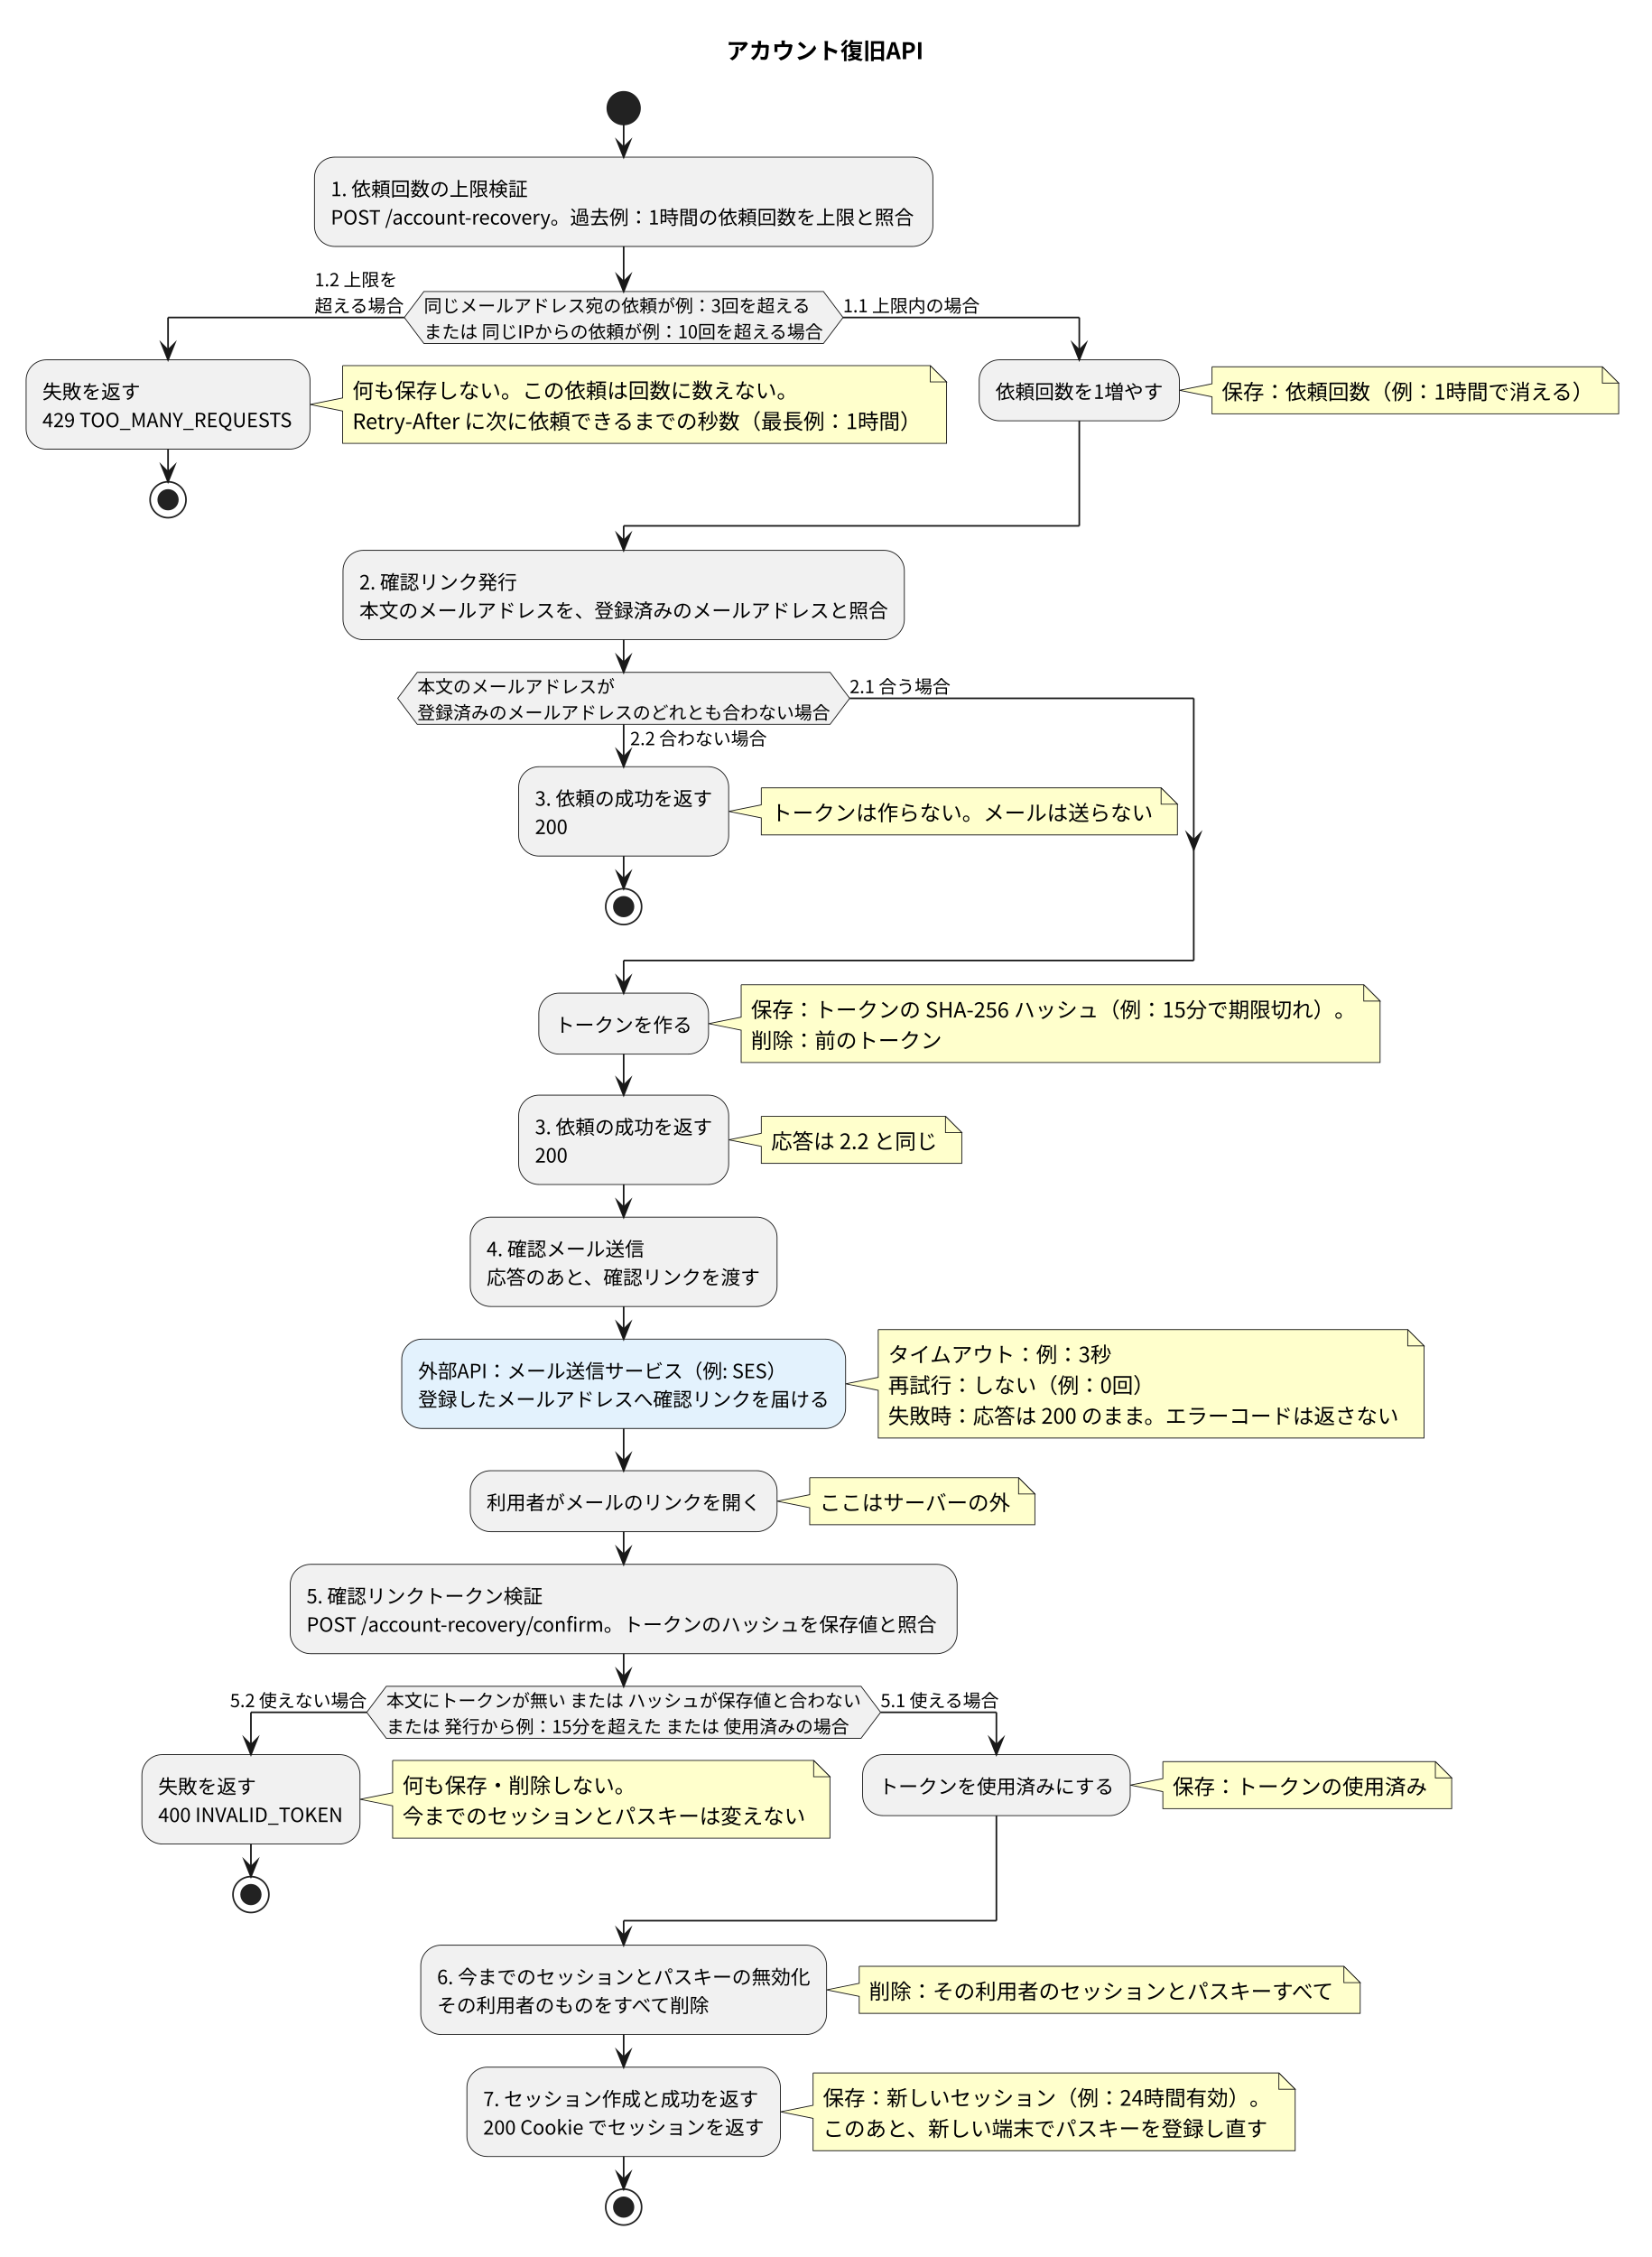
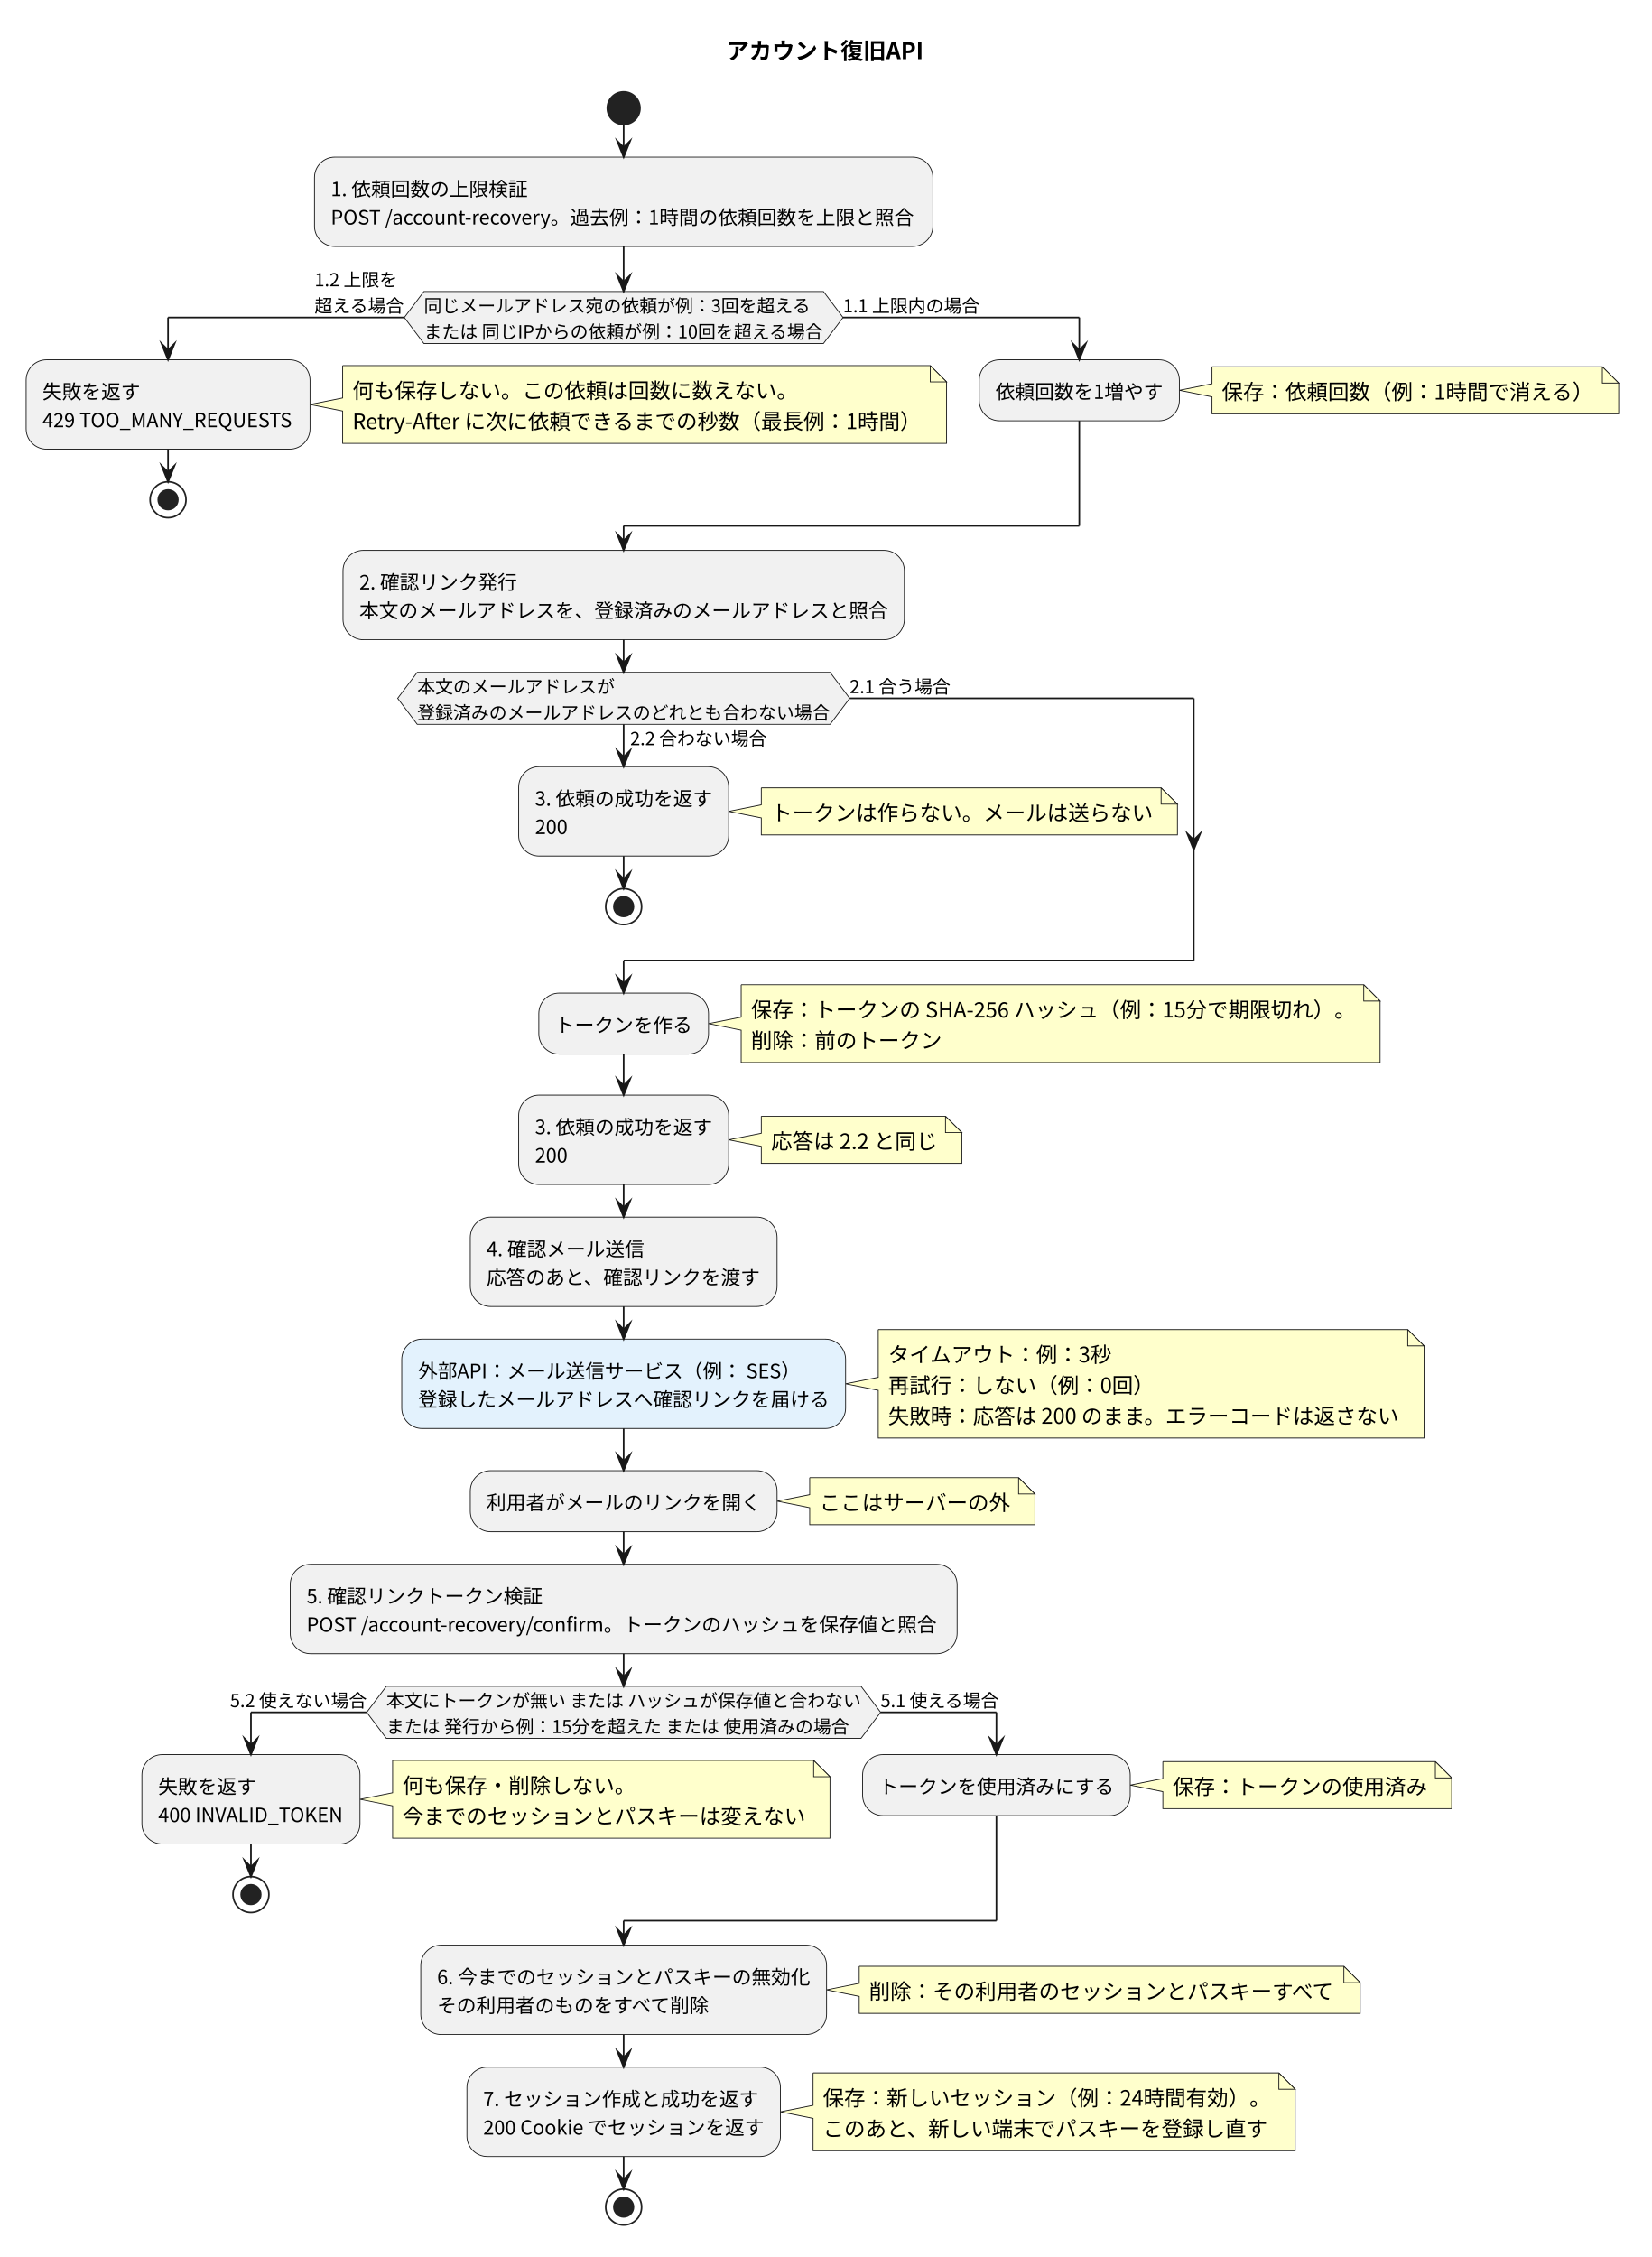
<svg xmlns="http://www.w3.org/2000/svg" version="1.1" data-diagram-type="ACTIVITY" style="width:1012px;height:1383px;background:#FFFFFF;" width="1012px" height="1383px" viewBox="0 0 1012 1383" zoomAndPan="magnify" preserveAspectRatio="none" contentStyleType="text/css">
  <defs />
  <g font-family="sans-serif" lengthAdjust="spacing">
    <g class="title" data-source-line="8">
      <text x="445.004" y="36.24" fill="#000" font-size="14" textLength="120.931" font-weight="700" font-family="'Noto Sans CJK JP'">アカウント復旧API</text>
    </g>
    <ellipse cx="382.19" cy="66.272" rx="10" ry="10" fill="#222" style="stroke:#222;stroke-width:1;" />
    <rect x="192.71" y="96.272" width="378.959" height="54.752" fill="#F1F1F1" style="stroke:#181818;stroke-width:0.5;" rx="12.5" ry="12.5" />
    <text x="202.71" y="120.192" fill="#000" font-size="12" textLength="120.685" font-family="'Noto Sans CJK JP'">1. 依頼回数の上限検証</text>
    <text x="202.71" y="137.568" fill="#000" font-size="12" textLength="358.959" font-family="'Noto Sans CJK JP'">POST /account-recovery。過去例：1時間の依頼回数を上限と照合</text>
    <polygon points="259.761,178.62,504.619,178.62,516.619,194.548,504.619,210.476,259.761,210.476,247.761,194.548,259.761,178.62" fill="#F1F1F1" style="stroke:#181818;stroke-width:0.5;stroke-linejoin:miter;stroke-miterlimit:10;" />
    <text x="259.761" y="191.38" fill="#000" font-size="11" textLength="237.103" font-family="'Noto Sans CJK JP'">同じメールアドレス宛の依頼が例：3回を超える</text>
    <text x="259.761" y="207.308" fill="#000" font-size="11" textLength="244.858" font-family="'Noto Sans CJK JP'">または 同じIPからの依頼が例：10回を超える場合</text>
    <text x="192.761" y="175.452" fill="#000" font-size="11" textLength="50.732" font-family="'Noto Sans CJK JP'">1.2 上限を</text>
    <text x="192.761" y="191.38" fill="#000" font-size="11" textLength="55" font-family="'Noto Sans CJK JP'">超える場合</text>
    <text x="516.619" y="191.38" fill="#000" font-size="11" textLength="83.731" font-family="'Noto Sans CJK JP'">1.1 上限内の場合</text>
    <path d="M209.973,224.028 L209.973,243.852 L189.973,247.852 L209.973,251.852 L209.973,271.676 A0,0 0 0 0 209.973,271.676 L580.062,271.676 A0,0 0 0 0 580.062,271.676 L580.062,234.028 L570.062,224.028 L209.973,224.028 A0,0 0 0 0 209.973,224.028" style="stroke:#181818;stroke-width:0.5;" fill="#FFC" />
    <path d="M570.062,224.028 L570.062,234.028 L580.062,234.028 L570.062,224.028" style="stroke:#181818;stroke-width:0.5;" fill="#FFC" />
    <text x="215.973" y="244.108" fill="#000" font-size="13" textLength="273" font-family="'Noto Sans CJK JP'">何も保存しない。この依頼は回数に数えない。</text>
    <text x="215.973" y="262.932" fill="#000" font-size="13" textLength="349.089" font-family="'Noto Sans CJK JP'">Retry-After に次に依頼できるまでの秒数（最長例：1時間）</text>
    <rect x="16" y="220.476" width="173.973" height="54.752" fill="#F1F1F1" style="stroke:#181818;stroke-width:0.5;" rx="12.5" ry="12.5" />
    <text x="26" y="244.396" fill="#000" font-size="12" textLength="60" font-family="'Noto Sans CJK JP'">失敗を返す</text>
    <text x="26" y="261.772" fill="#000" font-size="12" textLength="153.973" font-family="'Noto Sans CJK JP'">429 TOO_MANY_REQUESTS</text>
    <ellipse cx="102.987" cy="306.228" rx="11" ry="11" fill="none" style="stroke:#222;stroke-width:1;" />
    <ellipse cx="102.987" cy="306.228" rx="6" ry="6" fill="#222" style="stroke:#222;stroke-width:1;" />
    <path d="M742.723,224.752 L742.723,235.164 L722.723,239.164 L742.723,243.164 L742.723,253.576 A0,0 0 0 0 742.723,253.576 L991.939,253.576 A0,0 0 0 0 991.939,253.576 L991.939,234.752 L981.939,224.752 L742.723,224.752 A0,0 0 0 0 742.723,224.752" style="stroke:#181818;stroke-width:0.5;" fill="#FFC" />
    <path d="M981.939,224.752 L981.939,234.752 L991.939,234.752 L981.939,224.752" style="stroke:#181818;stroke-width:0.5;" fill="#FFC" />
    <text x="748.723" y="244.832" fill="#000" font-size="13" textLength="228.215" font-family="'Noto Sans CJK JP'">保存：依頼回数（例：1時間で消える）</text>
    <rect x="600.062" y="220.476" width="122.661" height="37.376" fill="#F1F1F1" style="stroke:#181818;stroke-width:0.5;" rx="12.5" ry="12.5" />
    <text x="610.062" y="244.396" fill="#000" font-size="12" textLength="102.661" font-family="'Noto Sans CJK JP'">依頼回数を1増やす</text>
    <rect x="210.188" y="337.228" width="344.002" height="54.752" fill="#F1F1F1" style="stroke:#181818;stroke-width:0.5;" rx="12.5" ry="12.5" />
    <text x="220.188" y="361.148" fill="#000" font-size="12" textLength="96.685" font-family="'Noto Sans CJK JP'">2. 確認リンク発行</text>
    <text x="220.188" y="378.524" fill="#000" font-size="12" textLength="324.002" font-family="'Noto Sans CJK JP'">本文のメールアドレスを、登録済みのメールアドレスと照合</text>
    <path d="M466.532,482.764 L466.532,493.176 L446.532,497.176 L466.532,501.176 L466.532,511.588 A0,0 0 0 0 466.532,511.588 L721.532,511.588 A0,0 0 0 0 721.532,511.588 L721.532,492.764 L711.532,482.764 L466.532,482.764 A0,0 0 0 0 466.532,482.764" style="stroke:#181818;stroke-width:0.5;" fill="#FFC" />
    <path d="M711.532,482.764 L711.532,492.764 L721.532,492.764 L711.532,482.764" style="stroke:#181818;stroke-width:0.5;" fill="#FFC" />
    <text x="472.532" y="502.844" fill="#000" font-size="13" textLength="234" font-family="'Noto Sans CJK JP'">トークンは作らない。メールは送らない</text>
    <rect x="317.847" y="469.8" width="128.685" height="54.752" fill="#F1F1F1" style="stroke:#181818;stroke-width:0.5;" rx="12.5" ry="12.5" />
    <text x="327.847" y="493.72" fill="#000" font-size="12" textLength="108.685" font-family="'Noto Sans CJK JP'">3. 依頼の成功を返す</text>
    <text x="327.847" y="511.096" fill="#000" font-size="12" textLength="19.98" font-family="'Noto Sans CJK JP'">200</text>
    <ellipse cx="382.19" cy="555.552" rx="11" ry="11" fill="none" style="stroke:#222;stroke-width:1;" />
    <ellipse cx="382.19" cy="555.552" rx="6" ry="6" fill="#222" style="stroke:#222;stroke-width:1;" />
    <polygon points="255.691,411.98,508.689,411.98,520.689,427.908,508.689,443.836,255.691,443.836,243.691,427.908,255.691,411.98" fill="#F1F1F1" style="stroke:#181818;stroke-width:0.5;stroke-linejoin:miter;stroke-miterlimit:10;" />
    <text x="386.19" y="456.596" fill="#000" font-size="11" textLength="83.731" font-family="'Noto Sans CJK JP'">2.2 合わない場合</text>
    <text x="255.691" y="424.74" fill="#000" font-size="11" textLength="120.999" font-family="'Noto Sans CJK JP'">本文のメールアドレスが</text>
    <text x="255.691" y="440.668" fill="#000" font-size="11" textLength="252.998" font-family="'Noto Sans CJK JP'">登録済みのメールアドレスのどれとも合わない場合</text>
    <text x="520.689" y="424.74" fill="#000" font-size="11" textLength="61.732" font-family="'Noto Sans CJK JP'">2.1 合う場合</text>
    <path d="M454.19,603.416 L454.19,623.24 L434.19,627.24 L454.19,631.24 L454.19,651.064 A0,0 0 0 0 454.19,651.064 L845.716,651.064 A0,0 0 0 0 845.716,651.064 L845.716,613.416 L835.716,603.416 L454.19,603.416 A0,0 0 0 0 454.19,603.416" style="stroke:#181818;stroke-width:0.5;" fill="#FFC" />
    <path d="M835.716,603.416 L835.716,613.416 L845.716,613.416 L835.716,603.416" style="stroke:#181818;stroke-width:0.5;" fill="#FFC" />
    <text x="460.19" y="623.496" fill="#000" font-size="13" textLength="370.526" font-family="'Noto Sans CJK JP'">保存：トークンの SHA-256 ハッシュ（例：15分で期限切れ）。</text>
    <text x="460.19" y="642.32" fill="#000" font-size="13" textLength="117" font-family="'Noto Sans CJK JP'">削除：前のトークン</text>
    <rect x="330.189" y="608.552" width="104.001" height="37.376" fill="#F1F1F1" style="stroke:#181818;stroke-width:0.5;" rx="12.5" ry="12.5" />
    <text x="340.189" y="632.472" fill="#000" font-size="12" textLength="84.001" font-family="'Noto Sans CJK JP'">トークンを作る</text>
    <path d="M466.532,684.028 L466.532,694.44 L446.532,698.44 L466.532,702.44 L466.532,712.852 A0,0 0 0 0 466.532,712.852 L589.4,712.852 A0,0 0 0 0 589.4,712.852 L589.4,694.028 L579.4,684.028 L466.532,684.028 A0,0 0 0 0 466.532,684.028" style="stroke:#181818;stroke-width:0.5;" fill="#FFC" />
    <path d="M579.4,684.028 L579.4,694.028 L589.4,694.028 L579.4,684.028" style="stroke:#181818;stroke-width:0.5;" fill="#FFC" />
    <text x="472.532" y="704.108" fill="#000" font-size="13" textLength="101.868" font-family="'Noto Sans CJK JP'">応答は 2.2 と同じ</text>
    <rect x="317.847" y="671.064" width="128.685" height="54.752" fill="#F1F1F1" style="stroke:#181818;stroke-width:0.5;" rx="12.5" ry="12.5" />
    <text x="327.847" y="694.984" fill="#000" font-size="12" textLength="108.685" font-family="'Noto Sans CJK JP'">3. 依頼の成功を返す</text>
    <text x="327.847" y="712.361" fill="#000" font-size="12" textLength="19.98" font-family="'Noto Sans CJK JP'">200</text>
    <rect x="288.189" y="745.817" width="188.001" height="54.752" fill="#F1F1F1" style="stroke:#181818;stroke-width:0.5;" rx="12.5" ry="12.5" />
    <text x="298.189" y="769.737" fill="#000" font-size="12" textLength="96.685" font-family="'Noto Sans CJK JP'">4. 確認メール送信</text>
    <text x="298.189" y="787.113" fill="#000" font-size="12" textLength="168.001" font-family="'Noto Sans CJK JP'">応答のあと、確認リンクを渡す</text>
    <path d="M538.191,814.709 L538.191,843.945 L518.191,847.945 L538.191,851.945 L538.191,881.181 A0,0 0 0 0 538.191,881.181 L872.66,881.181 A0,0 0 0 0 872.66,881.181 L872.66,824.709 L862.66,814.709 L538.191,814.709 A0,0 0 0 0 538.191,814.709" style="stroke:#181818;stroke-width:0.5;" fill="#FFC" />
    <path d="M862.66,814.709 L862.66,824.709 L872.66,824.709 L862.66,814.709" style="stroke:#181818;stroke-width:0.5;" fill="#FFC" />
    <text x="544.191" y="834.789" fill="#000" font-size="13" textLength="137.215" font-family="'Noto Sans CJK JP'">タイムアウト：例：3秒</text>
    <text x="544.191" y="853.613" fill="#000" font-size="13" textLength="163.215" font-family="'Noto Sans CJK JP'">再試行：しない（例：0回）</text>
    <text x="544.191" y="872.437" fill="#000" font-size="13" textLength="313.469" font-family="'Noto Sans CJK JP'">失敗時：応答は 200 のまま。エラーコードは返さない</text>
    <rect x="246.189" y="820.569" width="272.002" height="54.752" fill="#E3F2FD" style="stroke:#181818;stroke-width:0.5;" rx="12.5" ry="12.5" />
-     <text x="256.189" y="844.489" fill="#000" font-size="12" textLength="225.806" font-family="'Noto Sans CJK JP'">外部API：メール送信サービス（例: SES）</text>
+     <text x="256.189" y="844.489" fill="#000" font-size="12" textLength="234.47" font-family="'Noto Sans CJK JP'">外部API：メール送信サービス（例： SES）</text>
    <text x="256.189" y="861.865" fill="#000" font-size="12" textLength="252.002" font-family="'Noto Sans CJK JP'">登録したメールアドレスへ確認リンクを届ける</text>
    <path d="M496.19,905.457 L496.19,915.869 L476.19,919.869 L496.19,923.869 L496.19,934.281 A0,0 0 0 0 496.19,934.281 L634.19,934.281 A0,0 0 0 0 634.19,934.281 L634.19,915.457 L624.19,905.457 L496.19,905.457 A0,0 0 0 0 496.19,905.457" style="stroke:#181818;stroke-width:0.5;" fill="#FFC" />
    <path d="M624.19,905.457 L624.19,915.457 L634.19,915.457 L624.19,905.457" style="stroke:#181818;stroke-width:0.5;" fill="#FFC" />
    <text x="502.19" y="925.537" fill="#000" font-size="13" textLength="117" font-family="'Noto Sans CJK JP'">ここはサーバーの外</text>
    <rect x="288.189" y="901.181" width="188.001" height="37.376" fill="#F1F1F1" style="stroke:#181818;stroke-width:0.5;" rx="12.5" ry="12.5" />
    <text x="298.189" y="925.101" fill="#000" font-size="12" textLength="168.001" font-family="'Noto Sans CJK JP'">利用者がメールのリンクを開く</text>
    <rect x="177.848" y="958.557" width="408.683" height="54.752" fill="#F1F1F1" style="stroke:#181818;stroke-width:0.5;" rx="12.5" ry="12.5" />
    <text x="187.848" y="982.477" fill="#000" font-size="12" textLength="144.685" font-family="'Noto Sans CJK JP'">5. 確認リンクトークン検証</text>
    <text x="187.848" y="999.853" fill="#000" font-size="12" textLength="388.683" font-family="'Noto Sans CJK JP'">POST /account-recovery/confirm。トークンのハッシュを保存値と照合</text>
    <polygon points="236.727,1033.309,527.653,1033.309,539.653,1049.237,527.653,1065.165,236.727,1065.165,224.727,1049.237,236.727,1033.309" fill="#F1F1F1" style="stroke:#181818;stroke-width:0.5;stroke-linejoin:miter;stroke-miterlimit:10;" />
    <text x="236.727" y="1046.069" fill="#000" font-size="11" textLength="290.926" font-family="'Noto Sans CJK JP'">本文にトークンが無い または ハッシュが保存値と合わない</text>
    <text x="236.727" y="1061.997" fill="#000" font-size="11" textLength="283.6" font-family="'Noto Sans CJK JP'">または 発行から例：15分を超えた または 使用済みの場合</text>
    <text x="140.995" y="1046.069" fill="#000" font-size="11" textLength="83.731" font-family="'Noto Sans CJK JP'">5.2 使えない場合</text>
    <text x="539.653" y="1046.069" fill="#000" font-size="11" textLength="72.731" font-family="'Noto Sans CJK JP'">5.1 使える場合</text>
    <path d="M240.599,1078.717 L240.599,1098.541 L220.599,1102.541 L240.599,1106.541 L240.599,1126.365 A0,0 0 0 0 240.599,1126.365 L508.6,1126.365 A0,0 0 0 0 508.6,1126.365 L508.6,1088.717 L498.6,1078.717 L240.599,1078.717 A0,0 0 0 0 240.599,1078.717" style="stroke:#181818;stroke-width:0.5;" fill="#FFC" />
    <path d="M498.6,1078.717 L498.6,1088.717 L508.6,1088.717 L498.6,1078.717" style="stroke:#181818;stroke-width:0.5;" fill="#FFC" />
    <text x="246.599" y="1098.797" fill="#000" font-size="13" textLength="143" font-family="'Noto Sans CJK JP'">何も保存・削除しない。</text>
    <text x="246.599" y="1117.621" fill="#000" font-size="13" textLength="247" font-family="'Noto Sans CJK JP'">今までのセッションとパスキーは変えない</text>
    <rect x="86.959" y="1075.165" width="133.641" height="54.752" fill="#F1F1F1" style="stroke:#181818;stroke-width:0.5;" rx="12.5" ry="12.5" />
    <text x="96.959" y="1099.085" fill="#000" font-size="12" textLength="60" font-family="'Noto Sans CJK JP'">失敗を返す</text>
    <text x="96.959" y="1116.461" fill="#000" font-size="12" textLength="113.641" font-family="'Noto Sans CJK JP'">400 INVALID_TOKEN</text>
    <ellipse cx="153.779" cy="1160.917" rx="11" ry="11" fill="none" style="stroke:#222;stroke-width:1;" />
    <ellipse cx="153.779" cy="1160.917" rx="6" ry="6" fill="#222" style="stroke:#222;stroke-width:1;" />
    <path d="M712.601,1079.441 L712.601,1089.853 L692.601,1093.853 L712.601,1097.853 L712.601,1108.265 A0,0 0 0 0 712.601,1108.265 L889.601,1108.265 A0,0 0 0 0 889.601,1108.265 L889.601,1089.441 L879.601,1079.441 L712.601,1079.441 A0,0 0 0 0 712.601,1079.441" style="stroke:#181818;stroke-width:0.5;" fill="#FFC" />
    <path d="M879.601,1079.441 L879.601,1089.441 L889.601,1089.441 L879.601,1079.441" style="stroke:#181818;stroke-width:0.5;" fill="#FFC" />
    <text x="718.601" y="1099.521" fill="#000" font-size="13" textLength="156" font-family="'Noto Sans CJK JP'">保存：トークンの使用済み</text>
    <rect x="528.6" y="1075.165" width="164.001" height="37.376" fill="#F1F1F1" style="stroke:#181818;stroke-width:0.5;" rx="12.5" ry="12.5" />
    <text x="538.6" y="1099.085" fill="#000" font-size="12" textLength="144.001" font-family="'Noto Sans CJK JP'">トークンを使用済みにする</text>
    <path d="M526.533,1204.881 L526.533,1215.293 L506.533,1219.293 L526.533,1223.293 L526.533,1233.705 A0,0 0 0 0 526.533,1233.705 L833.533,1233.705 A0,0 0 0 0 833.533,1233.705 L833.533,1214.881 L823.533,1204.881 L526.533,1204.881 A0,0 0 0 0 526.533,1204.881" style="stroke:#181818;stroke-width:0.5;" fill="#FFC" />
    <path d="M823.533,1204.881 L823.533,1214.881 L833.533,1214.881 L823.533,1204.881" style="stroke:#181818;stroke-width:0.5;" fill="#FFC" />
    <text x="532.533" y="1224.961" fill="#000" font-size="13" textLength="286" font-family="'Noto Sans CJK JP'">削除：その利用者のセッションとパスキーすべて</text>
    <rect x="257.847" y="1191.917" width="248.686" height="54.752" fill="#F1F1F1" style="stroke:#181818;stroke-width:0.5;" rx="12.5" ry="12.5" />
    <text x="267.847" y="1215.837" fill="#000" font-size="12" textLength="228.686" font-family="'Noto Sans CJK JP'">6. 今までのセッションとパスキーの無効化</text>
    <text x="267.847" y="1233.214" fill="#000" font-size="12" textLength="168.001" font-family="'Noto Sans CJK JP'">その利用者のものをすべて削除</text>
    <path d="M498.254,1270.222 L498.254,1290.046 L478.254,1294.046 L498.254,1298.046 L498.254,1317.87 A0,0 0 0 0 498.254,1317.87 L793.685,1317.87 A0,0 0 0 0 793.685,1317.87 L793.685,1280.222 L783.685,1270.222 L498.254,1270.222 A0,0 0 0 0 498.254,1270.222" style="stroke:#181818;stroke-width:0.5;" fill="#FFC" />
    <path d="M783.685,1270.222 L783.685,1280.222 L793.685,1280.222 L783.685,1270.222" style="stroke:#181818;stroke-width:0.5;" fill="#FFC" />
    <text x="504.254" y="1290.302" fill="#000" font-size="13" textLength="274.43" font-family="'Noto Sans CJK JP'">保存：新しいセッション（例：24時間有効）。</text>
    <text x="504.254" y="1309.126" fill="#000" font-size="13" textLength="273" font-family="'Noto Sans CJK JP'">このあと、新しい端末でパスキーを登録し直す</text>
    <rect x="286.125" y="1266.67" width="192.129" height="54.752" fill="#F1F1F1" style="stroke:#181818;stroke-width:0.5;" rx="12.5" ry="12.5" />
    <text x="296.125" y="1290.59" fill="#000" font-size="12" textLength="168.685" font-family="'Noto Sans CJK JP'">7. セッション作成と成功を返す</text>
    <text x="296.125" y="1307.966" fill="#000" font-size="12" textLength="172.129" font-family="'Noto Sans CJK JP'">200 Cookie でセッションを返す</text>
    <ellipse cx="382.19" cy="1352.422" rx="11" ry="11" fill="none" style="stroke:#222;stroke-width:1;" />
    <ellipse cx="382.19" cy="1352.422" rx="6" ry="6" fill="#222" style="stroke:#222;stroke-width:1;" />
    <line x1="382.19" y1="76.272" x2="382.19" y2="96.272" style="stroke:#181818;stroke-width:1;" />
    <polygon points="378.19,86.272,382.19,96.272,386.19,86.272,382.19,90.272" fill="#181818" style="stroke:#181818;stroke-width:1;stroke-linejoin:miter;stroke-miterlimit:10;" />
    <line x1="102.987" y1="275.228" x2="102.987" y2="295.228" style="stroke:#181818;stroke-width:1;" />
    <polygon points="98.987,285.228,102.987,295.228,106.987,285.228,102.987,289.228" fill="#181818" style="stroke:#181818;stroke-width:1;stroke-linejoin:miter;stroke-miterlimit:10;" />
    <line x1="247.761" y1="194.548" x2="102.987" y2="194.548" style="stroke:#181818;stroke-width:1;" />
    <line x1="102.987" y1="194.548" x2="102.987" y2="220.476" style="stroke:#181818;stroke-width:1;" />
    <polygon points="98.987,210.476,102.987,220.476,106.987,210.476,102.987,214.476" fill="#181818" style="stroke:#181818;stroke-width:1;stroke-linejoin:miter;stroke-miterlimit:10;" />
    <line x1="516.619" y1="194.548" x2="661.393" y2="194.548" style="stroke:#181818;stroke-width:1;" />
    <line x1="661.393" y1="194.548" x2="661.393" y2="220.476" style="stroke:#181818;stroke-width:1;" />
    <polygon points="657.393,210.476,661.393,220.476,665.393,210.476,661.393,214.476" fill="#181818" style="stroke:#181818;stroke-width:1;stroke-linejoin:miter;stroke-miterlimit:10;" />
    <line x1="661.393" y1="257.852" x2="661.393" y2="322.228" style="stroke:#181818;stroke-width:1;" />
    <line x1="661.393" y1="322.228" x2="382.19" y2="322.228" style="stroke:#181818;stroke-width:1;" />
    <line x1="382.19" y1="322.228" x2="382.19" y2="337.228" style="stroke:#181818;stroke-width:1;" />
    <polygon points="378.19,327.228,382.19,337.228,386.19,327.228,382.19,331.228" fill="#181818" style="stroke:#181818;stroke-width:1;stroke-linejoin:miter;stroke-miterlimit:10;" />
    <line x1="382.19" y1="151.024" x2="382.19" y2="178.62" style="stroke:#181818;stroke-width:1;" />
    <polygon points="378.19,168.62,382.19,178.62,386.19,168.62,382.19,172.62" fill="#181818" style="stroke:#181818;stroke-width:1;stroke-linejoin:miter;stroke-miterlimit:10;" />
    <line x1="382.19" y1="524.552" x2="382.19" y2="544.552" style="stroke:#181818;stroke-width:1;" />
    <polygon points="378.19,534.552,382.19,544.552,386.19,534.552,382.19,538.552" fill="#181818" style="stroke:#181818;stroke-width:1;stroke-linejoin:miter;stroke-miterlimit:10;" />
    <line x1="382.19" y1="443.836" x2="382.19" y2="469.8" style="stroke:#181818;stroke-width:1;" />
    <polygon points="378.19,459.8,382.19,469.8,386.19,459.8,382.19,463.8" fill="#181818" style="stroke:#181818;stroke-width:1;stroke-linejoin:miter;stroke-miterlimit:10;" />
    <line x1="520.689" y1="427.908" x2="731.532" y2="427.908" style="stroke:#181818;stroke-width:1;" />
    <polygon points="727.532,510.712,731.532,520.712,735.532,510.712,731.532,514.712" fill="#181818" style="stroke:#181818;stroke-width:1;stroke-linejoin:miter;stroke-miterlimit:10;" />
    <line x1="731.532" y1="427.908" x2="731.532" y2="588.552" style="stroke:#181818;stroke-width:1;" />
    <line x1="731.532" y1="588.552" x2="382.19" y2="588.552" style="stroke:#181818;stroke-width:1;" />
    <line x1="382.19" y1="588.552" x2="382.19" y2="608.552" style="stroke:#181818;stroke-width:1;" />
    <polygon points="378.19,598.552,382.19,608.552,386.19,598.552,382.19,602.552" fill="#181818" style="stroke:#181818;stroke-width:1;stroke-linejoin:miter;stroke-miterlimit:10;" />
    <line x1="382.19" y1="391.98" x2="382.19" y2="411.98" style="stroke:#181818;stroke-width:1;" />
    <polygon points="378.19,401.98,382.19,411.98,386.19,401.98,382.19,405.98" fill="#181818" style="stroke:#181818;stroke-width:1;stroke-linejoin:miter;stroke-miterlimit:10;" />
    <line x1="382.19" y1="645.928" x2="382.19" y2="671.064" style="stroke:#181818;stroke-width:1;" />
    <polygon points="378.19,661.064,382.19,671.064,386.19,661.064,382.19,665.064" fill="#181818" style="stroke:#181818;stroke-width:1;stroke-linejoin:miter;stroke-miterlimit:10;" />
    <line x1="382.19" y1="725.817" x2="382.19" y2="745.817" style="stroke:#181818;stroke-width:1;" />
    <polygon points="378.19,735.817,382.19,745.817,386.19,735.817,382.19,739.817" fill="#181818" style="stroke:#181818;stroke-width:1;stroke-linejoin:miter;stroke-miterlimit:10;" />
    <line x1="382.19" y1="800.569" x2="382.19" y2="820.569" style="stroke:#181818;stroke-width:1;" />
    <polygon points="378.19,810.569,382.19,820.569,386.19,810.569,382.19,814.569" fill="#181818" style="stroke:#181818;stroke-width:1;stroke-linejoin:miter;stroke-miterlimit:10;" />
    <line x1="382.19" y1="875.321" x2="382.19" y2="901.181" style="stroke:#181818;stroke-width:1;" />
    <polygon points="378.19,891.181,382.19,901.181,386.19,891.181,382.19,895.181" fill="#181818" style="stroke:#181818;stroke-width:1;stroke-linejoin:miter;stroke-miterlimit:10;" />
    <line x1="382.19" y1="938.557" x2="382.19" y2="958.557" style="stroke:#181818;stroke-width:1;" />
    <polygon points="378.19,948.557,382.19,958.557,386.19,948.557,382.19,952.557" fill="#181818" style="stroke:#181818;stroke-width:1;stroke-linejoin:miter;stroke-miterlimit:10;" />
    <line x1="153.779" y1="1129.917" x2="153.779" y2="1149.917" style="stroke:#181818;stroke-width:1;" />
    <polygon points="149.779,1139.917,153.779,1149.917,157.779,1139.917,153.779,1143.917" fill="#181818" style="stroke:#181818;stroke-width:1;stroke-linejoin:miter;stroke-miterlimit:10;" />
    <line x1="224.727" y1="1049.237" x2="153.779" y2="1049.237" style="stroke:#181818;stroke-width:1;" />
    <line x1="153.779" y1="1049.237" x2="153.779" y2="1075.165" style="stroke:#181818;stroke-width:1;" />
    <polygon points="149.779,1065.165,153.779,1075.165,157.779,1065.165,153.779,1069.165" fill="#181818" style="stroke:#181818;stroke-width:1;stroke-linejoin:miter;stroke-miterlimit:10;" />
    <line x1="539.653" y1="1049.237" x2="610.6" y2="1049.237" style="stroke:#181818;stroke-width:1;" />
    <line x1="610.6" y1="1049.237" x2="610.6" y2="1075.165" style="stroke:#181818;stroke-width:1;" />
    <polygon points="606.6,1065.165,610.6,1075.165,614.6,1065.165,610.6,1069.165" fill="#181818" style="stroke:#181818;stroke-width:1;stroke-linejoin:miter;stroke-miterlimit:10;" />
    <line x1="610.6" y1="1112.541" x2="610.6" y2="1176.917" style="stroke:#181818;stroke-width:1;" />
    <line x1="610.6" y1="1176.917" x2="382.19" y2="1176.917" style="stroke:#181818;stroke-width:1;" />
    <line x1="382.19" y1="1176.917" x2="382.19" y2="1191.917" style="stroke:#181818;stroke-width:1;" />
    <polygon points="378.19,1181.917,382.19,1191.917,386.19,1181.917,382.19,1185.917" fill="#181818" style="stroke:#181818;stroke-width:1;stroke-linejoin:miter;stroke-miterlimit:10;" />
    <line x1="382.19" y1="1013.309" x2="382.19" y2="1033.309" style="stroke:#181818;stroke-width:1;" />
    <polygon points="378.19,1023.309,382.19,1033.309,386.19,1023.309,382.19,1027.309" fill="#181818" style="stroke:#181818;stroke-width:1;stroke-linejoin:miter;stroke-miterlimit:10;" />
    <line x1="382.19" y1="1246.67" x2="382.19" y2="1266.67" style="stroke:#181818;stroke-width:1;" />
    <polygon points="378.19,1256.67,382.19,1266.67,386.19,1256.67,382.19,1260.67" fill="#181818" style="stroke:#181818;stroke-width:1;stroke-linejoin:miter;stroke-miterlimit:10;" />
    <line x1="382.19" y1="1321.422" x2="382.19" y2="1341.422" style="stroke:#181818;stroke-width:1;" />
    <polygon points="378.19,1331.422,382.19,1341.422,386.19,1331.422,382.19,1335.422" fill="#181818" style="stroke:#181818;stroke-width:1;stroke-linejoin:miter;stroke-miterlimit:10;" />
  </g>
</svg>
